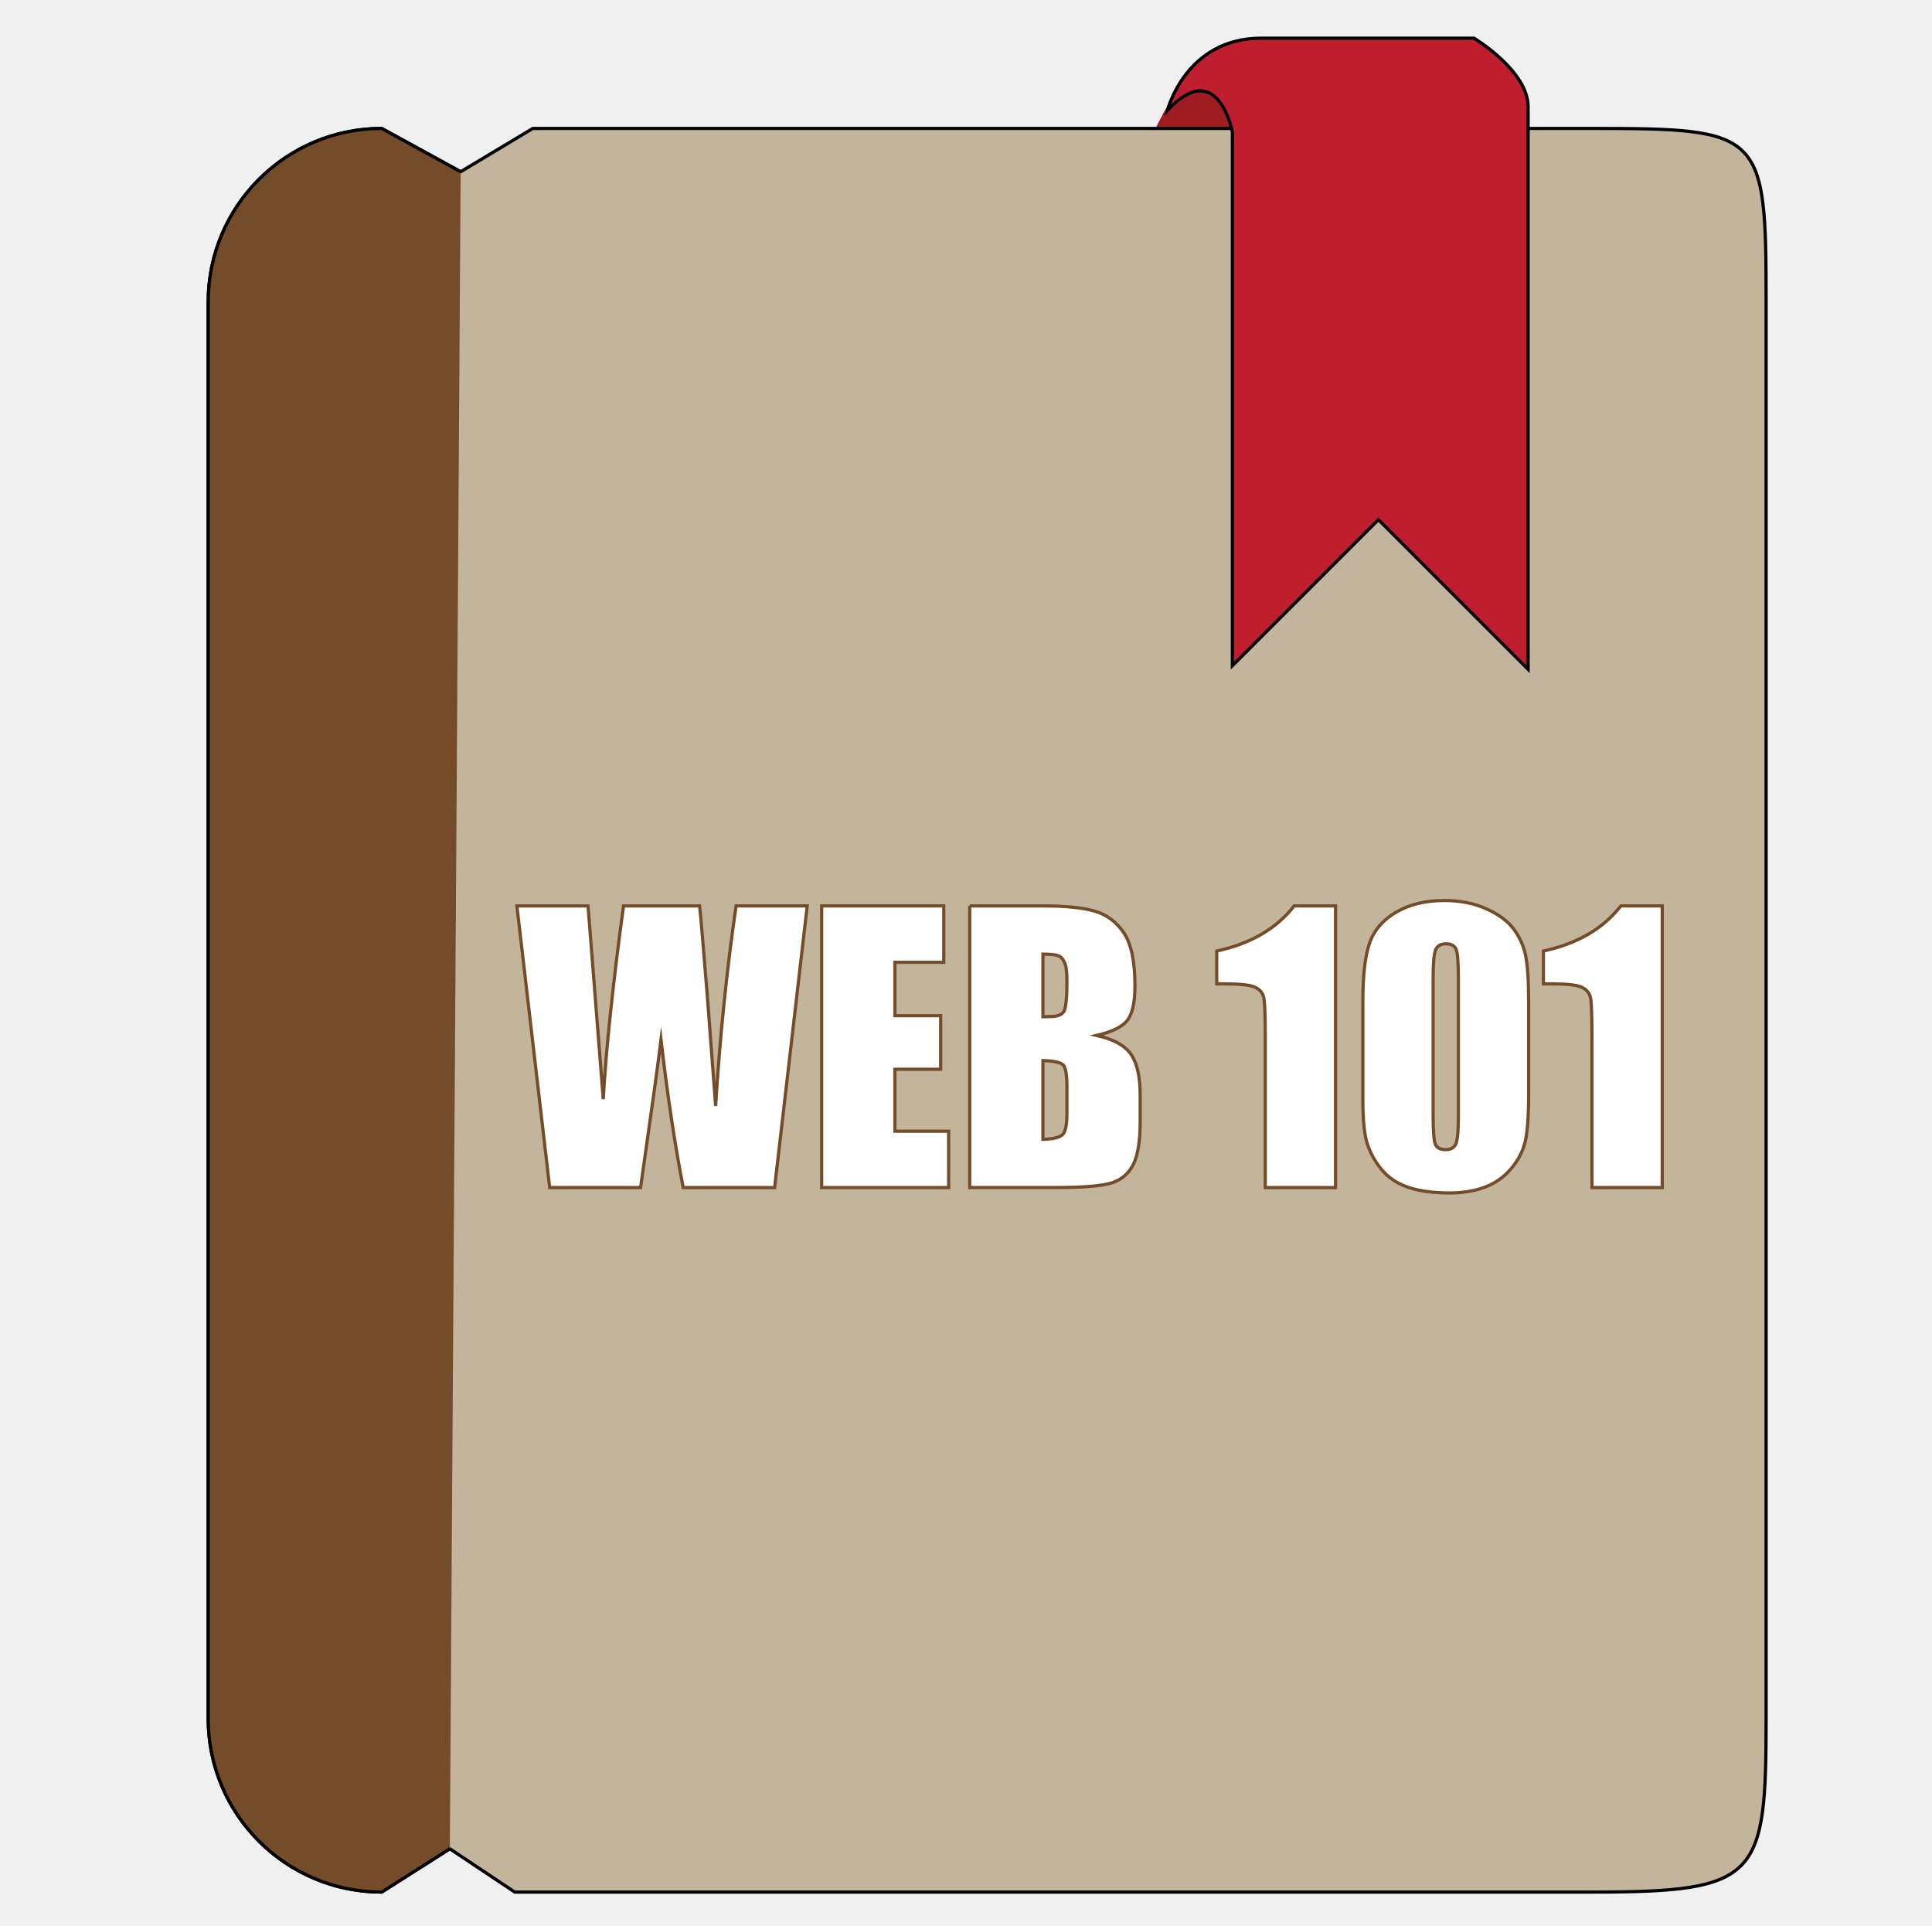
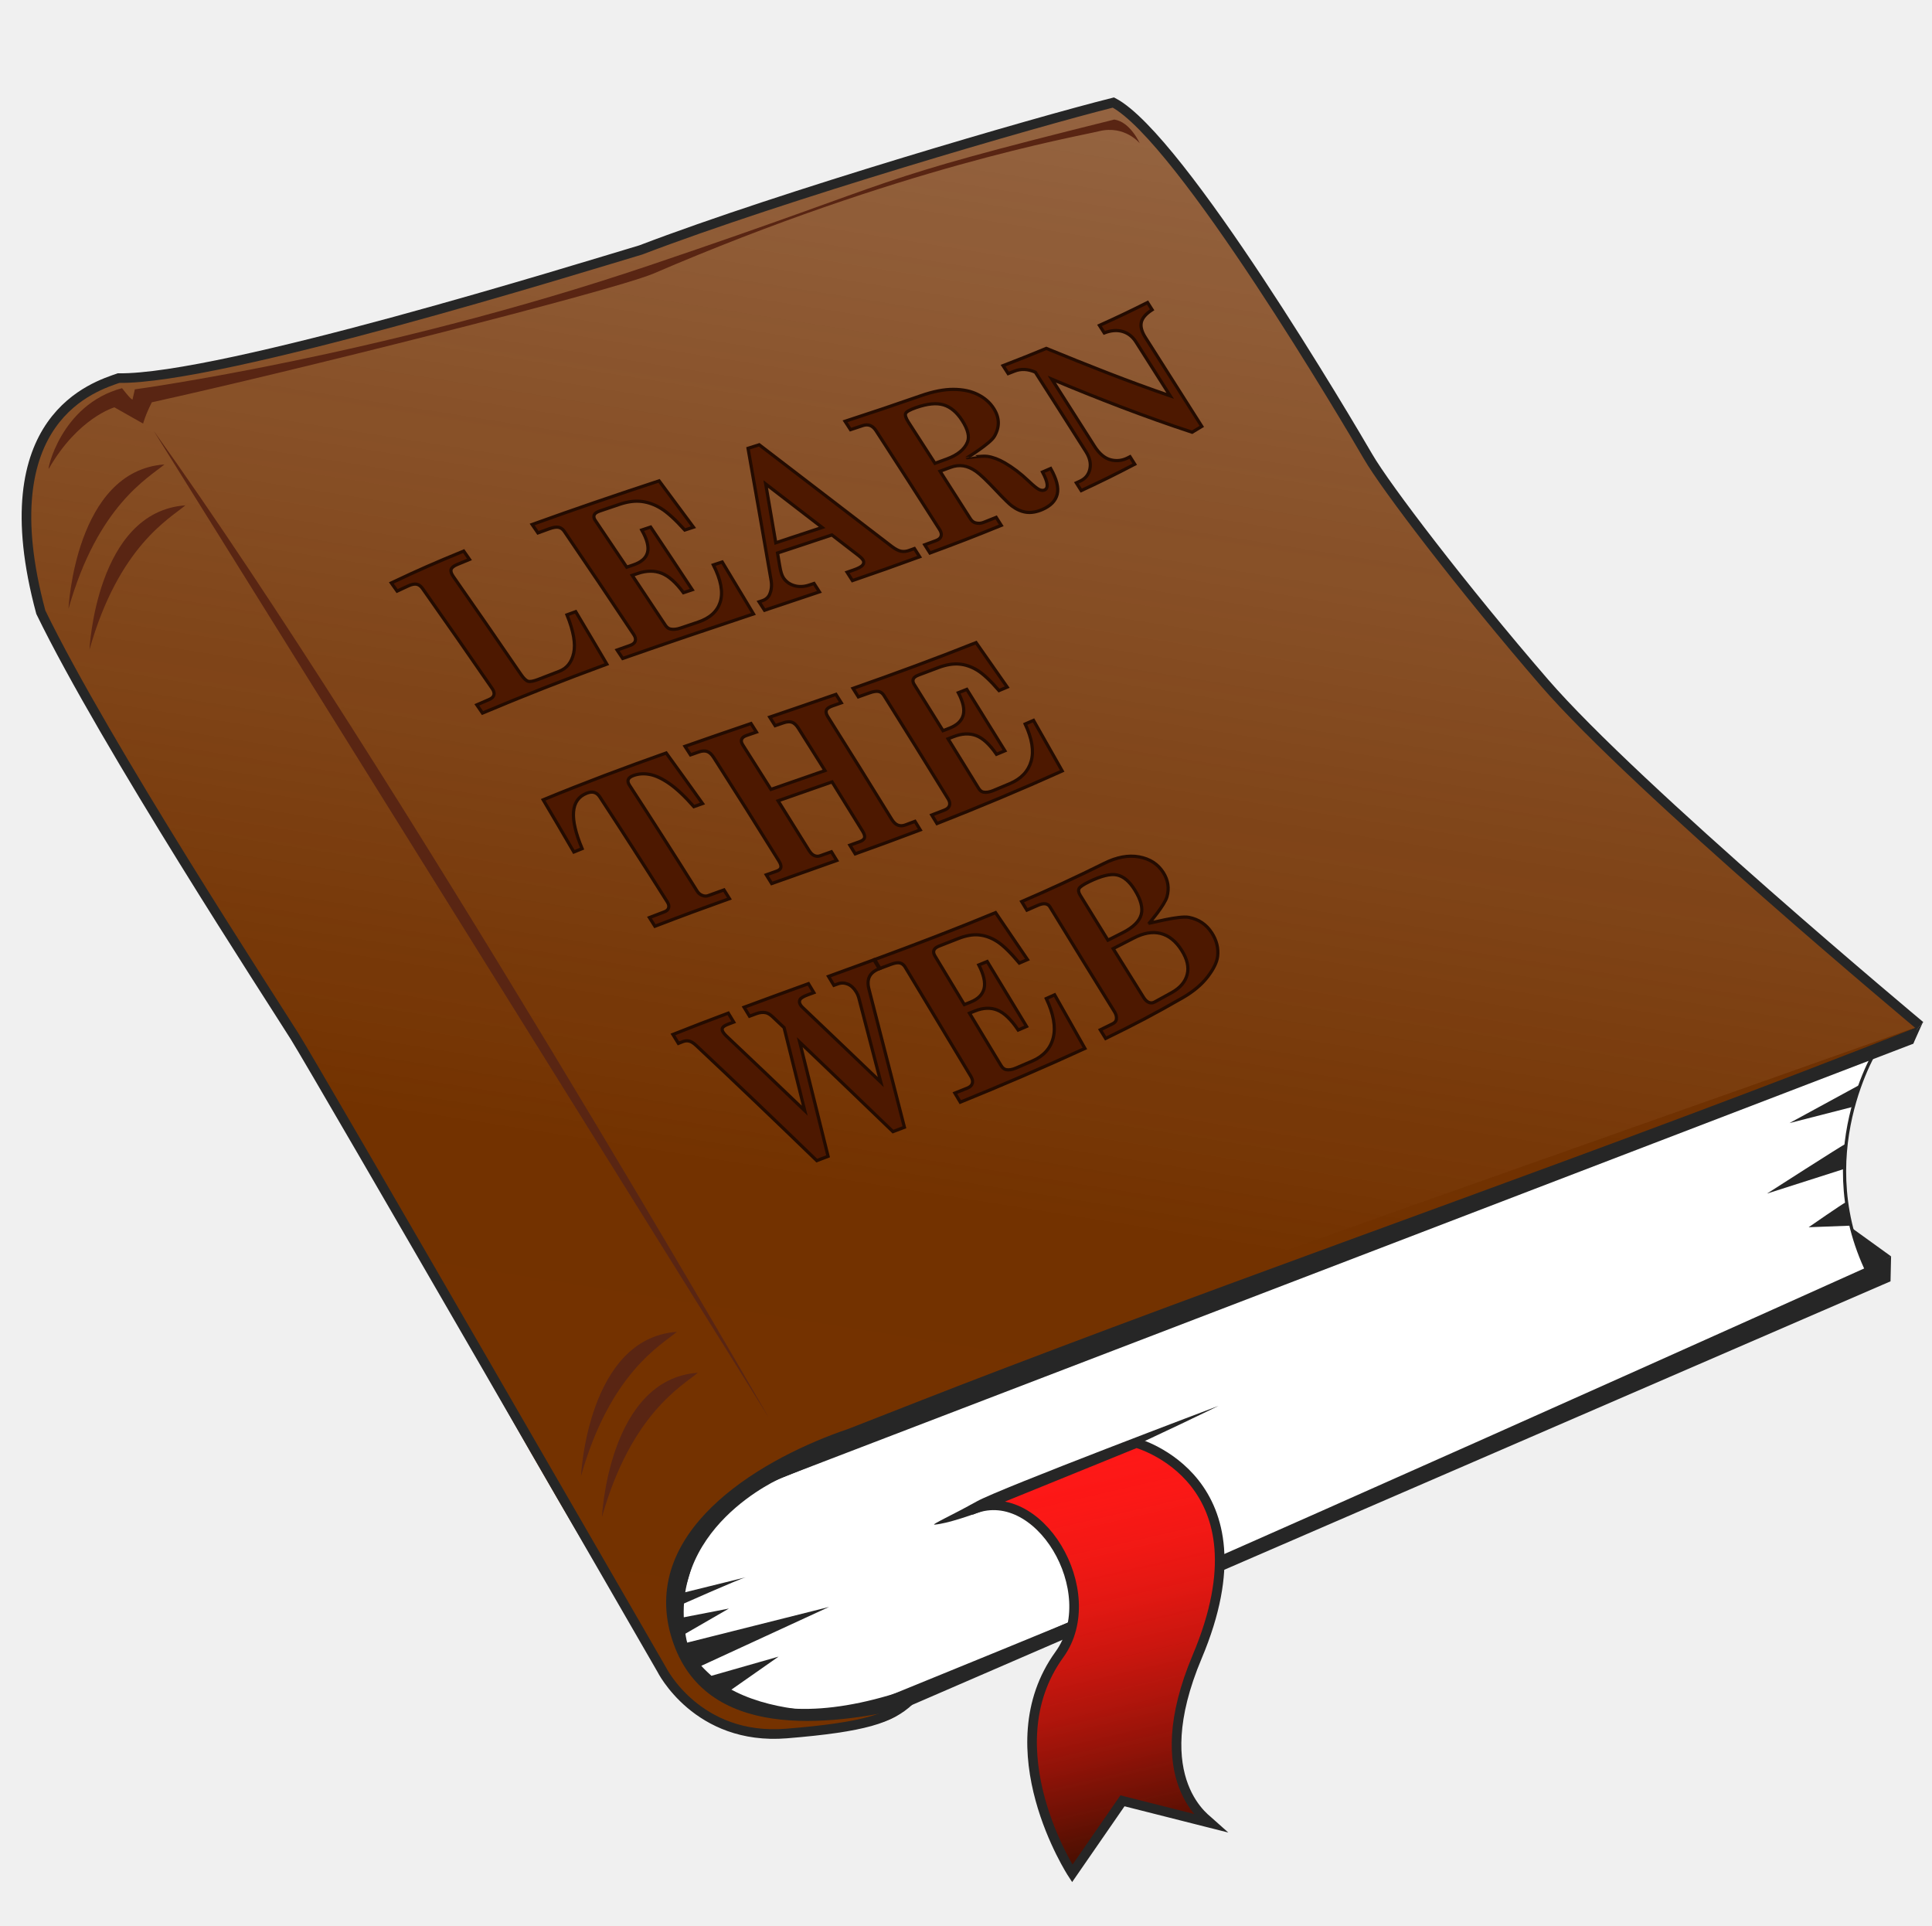
- <svg xmlns="http://www.w3.org/2000/svg" version="1.1" x="0px" y="0px" width="603px" height="601px" viewBox="0 0 603 601" enable-background="new 0 0 603 601" xml:space="preserve">
-   <g id="Layer_1" display="none">
-     <path display="inline" fill="#E1F3F8" d="M495.154,64.301l92.81,479.313c0,26.028-21.103,47.135-47.131,47.135H61.519   c-26.028,0-47.131-21.106-47.131-47.135L94.547,64.301L83.418,64.39c-14.1,0-25.531-11.428-25.531-25.528l0,0   c0-14.098,11.431-25.529,25.531-25.529h422.863c14.103,0,25.526,11.431,25.526,25.529l0,0c0,14.1-11.424,25.528-25.526,25.528   l-8.591,0.022L495.154,64.301z" />
-     <path display="inline" fill="#8DC63F" d="M526.509,233.992c-19.641-0.047-29.395-11.904-39.326-21.782   c-9.555,9.503-19.011,20.885-37.19,21.782c-19.646-0.047-29.399-11.904-39.327-21.782c-9.554,9.501-18.935,20.83-37.11,21.729   l-0.666,0.053c-19.646-0.047-29.399-11.904-39.327-21.782c-9.559,9.503-19.015,20.885-37.194,21.782   c-19.642-0.047-29.396-11.904-39.327-21.782c-9.554,9.501-18.931,20.83-37.105,21.729l-0.413,0.053   c-19.646-0.047-29.396-11.904-39.327-21.782c-9.556,9.503-19.015,20.885-37.19,21.782c-19.643-0.047-29.399-11.904-39.327-21.782   c-9.554,9.501-18.935,20.83-37.108,21.729l-1.291-0.398L13.424,543.614c0,26.028,21.1,47.135,47.131,47.135H539.87   c26.028,0,47.131-21.106,47.131-47.135l-59.977-309.731L526.509,233.992z" />
-     <path display="inline" fill="none" stroke="#000000" stroke-miterlimit="10" d="M495.154,64.301l92.81,479.313   c0,26.028-21.103,47.135-47.131,47.135H61.519c-26.028,0-47.131-21.106-47.131-47.135L94.547,64.301L83.418,64.39   c-14.1,0-25.531-11.428-25.531-25.528l0,0c0-14.098,11.431-25.529,25.531-25.529h422.863c14.103,0,25.526,11.431,25.526,25.529l0,0   c0,14.1-11.424,25.528-25.526,25.528l-8.591,0.022L495.154,64.301z" />
-     <path display="inline" fill="none" stroke="#000000" stroke-miterlimit="10" d="M527.295,233.992   c-19.646-0.047-29.399-11.904-39.327-21.782c-9.559,9.503-19.015,20.885-37.194,21.782c-19.642-0.047-29.396-11.904-39.327-21.782   c-9.554,9.501-18.935,20.83-37.105,21.729l-0.671,0.053c-19.646-0.047-29.399-11.904-39.331-21.782   c-9.555,9.503-19.011,20.885-37.187,21.782c-19.646-0.047-29.399-11.904-39.331-21.782c-9.554,9.501-18.935,20.83-37.11,21.729   l-0.408,0.053c-19.642-0.047-29.396-11.904-39.327-21.782c-9.554,9.503-19.013,20.885-37.19,21.782   c-19.643-0.047-29.397-11.904-39.327-21.782c-9.554,9.501-18.935,20.83-37.108,21.729" />
-     <path display="inline" opacity="0.54" fill="#FFFFFF" d="M107.417,71.428L30.069,543.881c0,0-14.729,47.126,79.533,34.36   c-19.528-6.866-71.678-4.903-60.534-61.277c9.516-48.14,75.362-445.258,75.362-445.258s2.208-35.307-37.413-18.768   C100.918,54.019,108.918,59.667,107.417,71.428z" />
-     <circle display="inline" fill="#FFFFFF" stroke="#E0E31C" stroke-miterlimit="10" cx="185.207" cy="339.646" r="38.293" />
-     <path display="inline" fill="#FFFFFF" stroke="#E0E31C" stroke-miterlimit="10" d="M431.66,306.263   c0,15.187-12.308,27.49-27.494,27.49c-15.186,0-27.489-12.304-27.489-27.49c0-15.186,12.304-27.494,27.489-27.494   C419.353,278.769,431.66,291.077,431.66,306.263z" />
-     <path display="inline" fill="#FFFFFF" stroke="#E0E31C" stroke-miterlimit="10" d="M373.728,348.975   c0,11.117-9.008,20.13-20.13,20.13c-11.113,0-20.125-9.013-20.125-20.13c0-11.118,9.012-20.126,20.125-20.126   C364.72,328.849,373.728,337.856,373.728,348.975z" />
-     <circle display="inline" fill="#FFFFFF" stroke="#E0E31C" stroke-miterlimit="10" cx="261.304" cy="398.068" r="26.02" />
-     <path display="inline" fill="#FFFFFF" stroke="#E0E31C" stroke-miterlimit="10" d="M302.052,308.719   c0,7.862-6.374,14.236-14.235,14.236c-7.862,0-14.24-6.374-14.24-14.236c0-7.861,6.378-14.24,14.24-14.24   C295.678,294.479,302.052,300.857,302.052,308.719z" />
-     <path display="inline" fill="#FFFFFF" stroke="#E0E31C" stroke-miterlimit="10" d="M305.979,440.779   c0,7.054-5.717,12.766-12.761,12.766c-7.054,0-12.766-5.712-12.766-12.766c0-7.049,5.712-12.765,12.766-12.765   C300.262,428.015,305.979,433.73,305.979,440.779z" />
-     <path display="inline" fill="#FFFFFF" stroke="#E0E31C" stroke-miterlimit="10" d="M336.417,463.361   c0,5.97-4.837,10.802-10.802,10.802c-5.961,0-10.803-4.832-10.803-10.802c0-5.961,4.842-10.798,10.803-10.798   C331.58,452.563,336.417,457.4,336.417,463.361z" />
-     <path display="inline" fill="#FFFFFF" stroke="#E0E31C" stroke-miterlimit="10" d="M346.233,417.217   c0,8.675-7.031,15.71-15.706,15.71c-8.679,0-15.715-7.035-15.715-15.71s7.036-15.711,15.715-15.711   C339.202,401.506,346.233,408.542,346.233,417.217z" />
-     <path display="inline" fill="#FFFFFF" stroke="#E0E31C" stroke-miterlimit="10" d="M415.95,467.292   c0,16.271-13.191,29.453-29.457,29.453s-29.458-13.183-29.458-29.453c0-16.27,13.192-29.457,29.458-29.457   S415.95,451.022,415.95,467.292z" />
-     <circle display="inline" fill="#FFFFFF" stroke="#E0E31C" stroke-miterlimit="10" cx="261.304" cy="98.749" r="26.02" />
-     <path display="inline" fill="#FFFFFF" stroke="#E0E31C" stroke-miterlimit="10" d="M305.979,141.46   c0,7.051-5.717,12.766-12.761,12.766c-7.054,0-12.766-5.714-12.766-12.766c0-7.049,5.712-12.763,12.766-12.763   C300.262,128.697,305.979,134.412,305.979,141.46z" />
-     <path display="inline" fill="#FFFFFF" stroke="#E0E31C" stroke-miterlimit="10" d="M336.417,164.044   c0,5.965-4.837,10.802-10.802,10.802c-5.961,0-10.803-4.837-10.803-10.802c0-5.963,4.842-10.8,10.803-10.8   C331.58,153.244,336.417,158.081,336.417,164.044z" />
-     <path display="inline" fill="#FFFFFF" stroke="#E0E31C" stroke-miterlimit="10" d="M346.233,117.897   c0,8.674-7.031,15.708-15.706,15.708c-8.679,0-15.715-7.034-15.715-15.708c0-8.677,7.036-15.71,15.715-15.71   C339.202,102.187,346.233,109.22,346.233,117.897z" />
-     <path display="inline" fill="#FFFFFF" stroke="#E0E31C" stroke-miterlimit="10" d="M415.95,167.973   c0,16.268-13.191,29.455-29.457,29.455s-29.458-13.188-29.458-29.455c0-16.27,13.192-29.458,29.458-29.458   S415.95,151.703,415.95,167.973z" />
-     <path display="inline" opacity="0.66" fill="#FFFFFF" d="M70.046,31.171c0,0,6.874-9.45,12.766-10.8   c5.89-1.351,424.175,0,424.175,0s16.395,0.704,15.706,16.201c-7.746-8.248-3.927-14.851-437.918-10.8   C79.072,24.941,70.046,31.171,70.046,31.171z" />
-   </g>
-   <g id="Layer_2" display="none">
-     <g display="inline">
+ <svg xmlns="http://www.w3.org/2000/svg" version="1.1" id="Layer_1" x="0px" y="0px" width="603px" height="601px" viewBox="0 0 603 601" enable-background="new 0 0 603 601" xml:space="preserve">
+   <g>
+     <polygon fill="#262626" points="590.23,392.087 536.738,353.496 542.021,418.052  " />
+     <path fill="#FFFFFF" stroke="#262626" stroke-miterlimit="10" d="M586.199,326.562c0,0-22.088,34.312-2.178,72.7   c-26.065,16.659-317.896,135.122-317.896,135.122s-59.003,5.489-54.295-39.612c1.018-9.745,9.333-24.6,22.237-29.983   c77.179-32.205,339.478-133.147,339.478-133.147L586.199,326.562z" />
+     <path fill="#262626" d="M598.56,320.37l-1.411,5.36L244.137,461.104c0,0-37.256,15.781-29.75,51.287   c1.922,8.2,19.981,35.271,78.731,11.148c58.75-24.122,297.112-131.452,297.112-131.452l-0.177,7.791L279.886,534.15   c0,0-65.524,25.009-75.236-27.697c-9.711-52.705,20.908-50.969,45.047-61.33C273.837,434.761,600.337,319.91,598.56,320.37z" />
+     <g>
+       <linearGradient id="SVGID_1_" gradientUnits="userSpaceOnUse" x1="254.795" y1="58.821" x2="335.971" y2="571.343" gradientTransform="matrix(1 0 0 -1 0 602)">
+         <stop offset="0" style="stop-color:#753200" />
+         <stop offset="0.331" style="stop-color:#733200" />
+         <stop offset="1" style="stop-color:#733000;stop-opacity:0.73" />
+       </linearGradient>
+       <path fill="url(#SVGID_1_)" d="M281.895,533.308c-26.725,5.928-64.662,9.188-72.974-24.71    c-7.689-32.662,30.182-53.997,55.9-62.685c15.481-6.049,30.938-12.163,46.47-18.082c95.562-36.541,192.376-69.85,287.523-107.463    C542,272.452,484.025,224.512,440.735,163.406c-31.349-44.25-50.689-94.506-92.384-130.788    C243.02,57.543,145.032,104.927,36.725,118.469c-35.967,12.599-33.478,50.396-21.44,80.11    c15.896,28.391,32.972,56.019,50.653,83.327c51.56,79.63,95.344,170.353,144.33,244.814c9.311,14.153,31.139,15.006,46.885,13.763    C281.131,538.589,281.895,533.308,281.895,533.308z" />
+     </g>
+     <path fill="#592513" d="M21.379,189.997c0,0,2.033-43.06,29.94-45.053C46.494,149.041,30.528,157.613,21.379,189.997z" />
+     <path fill="#592513" d="M27.922,202.763c0,0,2.033-43.06,29.94-45.053C53.037,161.806,37.071,170.379,27.922,202.763z" />
+     <path fill="#592513" d="M181.328,460.695c0,0,2.033-43.062,29.94-45.053C206.443,419.738,190.477,428.312,181.328,460.695z" />
+     <path fill="#592513" d="M187.871,473.461c0,0,2.033-43.06,29.94-45.053C212.986,432.504,197.02,441.077,187.871,473.461z" />
+     <g>
      <g>
-         <path fill="#D1D3D4" stroke="#808285" stroke-miterlimit="10" d="M438.515,200.265l93.531,73.69     c0,0,91.502-128.504,37.971-258.32l0,0c-139.061-25.566-241.058,98.322-241.058,98.322l87.72,69.108" />
-         <line fill="#939598" stroke="#808285" stroke-miterlimit="10" x1="570.017" y1="15.635" x2="451.029" y2="167.242" />
-         <polygon fill="#8B5E3C" points="150.676,576.076 122.762,554.084 415.662,182.308 454.961,161.863 443.58,204.295    " />
-         <path fill="#8B5E3C" d="M165.127,579.607c-10.624,13.489-30.164,15.806-43.642,5.183c-13.484-10.625-15.801-30.159-5.182-43.644     c10.624-13.483,30.163-15.801,43.643-5.182C173.43,546.589,175.747,566.128,165.127,579.607z" />
-       </g>
-       <g>
-         <polygon fill="#8B5E3C" points="511.895,553.959 474.918,583.437 86.628,96.244 123.61,66.773    " />
-         <g>
-           <polyline fill="#6D6E71" points="13.543,172.128 9.132,186.786 75.959,270.63 92.321,270.584     " />
-           <polyline fill="#6D6E71" points="211.658,14.41 226.925,13.38 293.752,97.226 290.059,113.163     " />
-           <polygon fill="#BCBEC0" points="290.21,113.065 92.133,270.929 13.507,172.204 211.585,14.335     " />
-           <polygon fill="#D1D3D4" points="290.059,113.163 92.16,270.89 78.048,253.183 275.947,95.462     " />
-           <rect x="-7.107" y="90.764" transform="matrix(0.782 -0.6233 0.6233 0.782 -37.5919 96.6853)" fill="#D1D3D4" width="253.063" height="22.639" />
-         </g>
-         <path fill="#8B5E3C" d="M131.902,63.873c2.43,3.046,1.927,7.481-1.12,9.909L90.564,105.84c-3.048,2.424-7.486,1.925-9.912-1.119     l0,0c-2.425-3.049-1.923-7.484,1.125-9.912l40.219-32.058C125.039,60.325,129.473,60.827,131.902,63.873L131.902,63.873z" />
-         <path fill="#8B5E3C" d="M518.126,548.467c2.429,3.044,1.927,7.481-1.121,9.91l-40.218,32.056     c-3.048,2.426-7.486,1.924-9.911-1.124l0,0c-2.431-3.04-1.928-7.478,1.116-9.907l40.222-32.055     C511.258,544.921,515.696,545.419,518.126,548.467L518.126,548.467z" />
+         <path fill="#4D1800" stroke="#230B01" stroke-miterlimit="10" d="M123.941,184.469c-0.723-1.019-1.084-1.53-1.808-2.549     c8.95-4.228,13.472-6.193,22.591-9.939c0.725,1.04,1.086,1.561,1.81,2.6c-1.538,0.629-2.306,0.947-3.839,1.588     c-1.098,0.458-1.73,0.977-1.896,1.551c-0.167,0.576,0.055,1.299,0.662,2.17c7.104,10.159,14.158,20.354,21.144,30.595     c0.85,1.247,1.6,1.958,2.251,2.135c0.651,0.177,1.753-0.043,3.307-0.653c2.544-1,3.817-1.49,6.371-2.464     c2.377-0.906,3.887-2.799,4.526-5.689c0.638-2.889-0.054-6.863-2.099-11.93c1.088-0.401,1.633-0.601,2.723-0.998     c3.911,6.547,5.854,9.82,9.719,16.381c-13.069,4.811-25.986,9.858-38.818,15.27c-0.708-1.028-1.061-1.541-1.77-2.567     c1.533-0.669,2.3-1,3.837-1.656c0.847-0.362,1.35-0.837,1.505-1.427c0.156-0.59-0.021-1.255-0.53-1.994     c-7.19-10.451-14.449-20.854-21.753-31.226c-0.53-0.753-1.139-1.199-1.823-1.338c-0.684-0.139-1.568,0.038-2.652,0.536     C126.012,183.5,125.321,183.821,123.941,184.469z" />
+         <path fill="#4D1800" stroke="#230B01" stroke-miterlimit="10" d="M166.088,163.682c13.146-4.742,26.351-9.248,39.625-13.616     c4.321,5.801,6.468,8.69,10.729,14.461c-1.085,0.354-1.627,0.533-2.712,0.889c-2.944-3.265-5.415-5.509-7.396-6.727     c-1.979-1.216-4.004-1.949-6.07-2.197c-2.066-0.247-4.355,0.047-6.862,0.89c-2.492,0.836-3.736,1.257-6.222,2.106     c-0.964,0.33-1.542,0.746-1.734,1.245c-0.192,0.5-0.077,1.062,0.347,1.688c3.952,5.842,5.916,8.755,9.819,14.581     c0.845-0.289,1.267-0.433,2.112-0.721c2.429-0.828,3.886-2.105,4.365-3.845c0.479-1.739-0.112-4.079-1.786-7.028     c1.108-0.37,1.662-0.557,2.771-0.925c5.242,7.84,7.84,11.749,12.993,19.568c-1.101,0.367-1.652,0.55-2.753,0.918     c-2.321-3.177-4.604-5.204-6.832-6.078c-2.229-0.873-4.703-0.852-7.416,0.071c-0.697,0.237-1.046,0.357-1.743,0.595     c4.153,6.21,6.216,9.312,10.318,15.525c0.451,0.682,0.985,1.097,1.595,1.231c0.917,0.201,1.995,0.087,3.213-0.325     c2.167-0.734,3.25-1.099,5.42-1.829c3.718-1.249,6.035-3.372,6.949-6.374c0.913-3.001,0.198-6.827-2.171-11.487     c1.105-0.364,1.659-0.546,2.764-0.91c3.934,6.486,5.885,9.726,9.766,16.209c-13.639,4.549-27.254,9.15-40.826,13.897     c-0.7-1.054-1.049-1.583-1.75-2.636c1.609-0.572,2.414-0.854,4.025-1.421c0.909-0.319,1.457-0.778,1.643-1.379     c0.187-0.601,0.034-1.27-0.456-2.007c-7.166-10.792-14.409-21.532-21.701-32.239c-0.463-0.681-1.044-1.097-1.743-1.247     c-0.698-0.15-1.667-0.001-2.909,0.448c-1.428,0.517-2.142,0.776-3.567,1.3C167.173,165.262,166.811,164.736,166.088,163.682z" />
+         <path fill="#4D1800" stroke="#230B01" stroke-miterlimit="10" d="M236.961,138.806c13.767,10.554,27.53,21.113,41.295,31.669     c1.148,0.867,2.123,1.383,2.923,1.551c0.801,0.169,1.664,0.086,2.588-0.247c0.651-0.235,0.978-0.354,1.629-0.59     c0.656,1.03,0.983,1.544,1.638,2.573c-8.343,3.051-12.547,4.526-20.975,7.43c-0.669-1.044-1.004-1.566-1.674-2.61     c0.791-0.271,1.186-0.407,1.976-0.679c1.561-0.537,2.531-1.066,2.915-1.587c0.384-0.52,0.409-1.041,0.073-1.563     c-0.263-0.41-0.69-0.844-1.281-1.303c-3.357-2.591-5.042-3.892-8.429-6.503c-6.773,2.276-10.17,3.397-16.964,5.635     c0.276,1.627,0.413,2.441,0.688,4.069c0.28,1.695,0.655,2.901,1.12,3.618c0.795,1.226,1.928,2.06,3.4,2.497     c1.472,0.437,3.054,0.372,4.744-0.197c0.575-0.193,0.862-0.289,1.436-0.482c0.676,1.05,1.015,1.574,1.69,2.624     c-6.844,2.314-10.274,3.456-17.131,5.74c-0.684-1.055-1.026-1.583-1.711-2.639c0.392-0.13,0.588-0.196,0.98-0.326     c1.103-0.366,1.865-1.011,2.286-1.931c0.595-1.3,0.764-2.769,0.499-4.401c-2.371-13.753-4.771-27.5-7.205-41.242     C234.868,139.468,235.565,139.248,236.961,138.806z M238.986,151.044c1.271,7.343,1.898,11.01,3.146,18.348     c5.794-1.902,8.69-2.856,14.471-4.783C249.617,159.223,246.094,156.509,238.986,151.044z" />
+         <path fill="#4D1800" stroke="#230B01" stroke-miterlimit="10" d="M263.753,131.474c9.538-3.122,14.289-4.706,23.696-7.984     c3.818-1.331,7.201-1.991,10.153-1.975c2.953,0.017,5.485,0.551,7.607,1.618c2.121,1.065,3.761,2.503,4.93,4.324     c1.865,2.911,1.922,5.828,0.193,8.762c-1.314,2.232-8.458,6.618-8.458,6.618c0.007,0.02,4.649-0.669,6.36-0.405     c1.711,0.265,3.508,0.942,5.383,2.027c2.466,1.427,4.955,3.309,7.414,5.651c1.574,1.5,2.682,2.401,3.328,2.683     s1.199,0.322,1.662,0.121c1.273-0.554,1.063-2.421-0.635-5.601c1.021-0.44,1.529-0.662,2.547-1.106     c1.87,3.336,2.545,6.016,2.035,8.045c-0.509,2.032-2.037,3.622-4.605,4.74c-1.832,0.798-3.528,1.084-5.084,0.865     c-1.555-0.22-3.053-0.899-4.484-1.976c-0.827-0.623-2.477-2.222-4.912-4.819c-2.848-3.036-4.941-5.036-6.266-5.964     c-1.322-0.928-2.633-1.498-3.928-1.705s-2.635-0.054-4.016,0.459c-1.31,0.486-1.965,0.727-3.278,1.208     c3.826,5.966,5.721,8.938,9.488,14.863c0.415,0.653,0.948,1.083,1.574,1.25c0.861,0.231,1.718,0.175,2.507-0.137     c1.586-0.627,2.376-0.943,3.956-1.579c0.636,1.002,0.954,1.502,1.589,2.503c-8.812,3.586-13.276,5.298-22.262,8.623     c-0.653-1.026-0.979-1.54-1.634-2.566c1.395-0.512,2.091-0.769,3.482-1.286c0.899-0.334,1.441-0.802,1.627-1.405     c0.185-0.602,0.031-1.286-0.459-2.055c-6.562-10.302-13.171-20.573-19.82-30.818c-0.555-0.854-1.178-1.409-1.869-1.665     c-0.69-0.256-1.436-0.254-2.236,0.012c-1.551,0.516-2.329,0.774-3.882,1.287C264.776,133.042,264.435,132.519,263.753,131.474z      M291.813,144.595c1.509-0.548,2.263-0.825,3.767-1.38c3.327-1.226,5.464-2.991,6.376-5.24c0.688-1.702,0.138-3.959-1.652-6.746     c-1.651-2.569-3.578-4.19-5.779-4.868c-2.202-0.678-5.074-0.393-8.627,0.844c-1.909,0.665-2.99,1.268-3.233,1.814     s0.058,1.475,0.903,2.782C286.892,136.94,288.54,139.497,291.813,144.595z" />
+         <path fill="#4D1800" stroke="#230B01" stroke-miterlimit="10" d="M313.066,114.114c5.451-2.104,8.152-3.178,13.5-5.385     c12.785,5.239,25.599,10.338,38.673,14.821c-4.229-6.671-6.363-10.033-10.689-16.833c-1.067-1.677-2.461-2.763-4.186-3.268     c-1.726-0.505-3.625-0.354-5.708,0.453c-0.6-0.938-0.897-1.407-1.498-2.348c6.104-2.77,9.111-4.196,15.003-7.146     c0.577,0.907,0.866,1.361,1.44,2.265c-1.922,1.235-3.057,2.523-3.373,3.876c-0.317,1.354,0.094,2.928,1.225,4.708     c5.889,9.266,11.77,18.538,17.646,27.811c-1.205,0.736-1.811,1.101-3.024,1.826c-14.826-4.881-29.397-10.521-43.786-16.563     c5.38,8.422,8.027,12.586,13.27,20.859c1.5,2.369,3.187,3.805,5.049,4.295c1.863,0.491,3.66,0.29,5.395-0.596     c0.275-0.142,0.413-0.211,0.688-0.353c0.592,0.934,0.888,1.4,1.477,2.332c-6.57,3.424-9.92,5.066-16.707,8.235     c-0.609-0.964-0.913-1.447-1.523-2.413c0.469-0.215,0.703-0.322,1.17-0.539c1.666-0.775,2.682-2.038,3.056-3.771     c0.373-1.733-0.033-3.539-1.228-5.424c-5.25-8.279-10.509-16.553-15.799-24.807c-2.3-1.018-4.478-1.128-6.521-0.321     c-0.78,0.308-1.17,0.46-1.952,0.766C314.023,115.603,313.705,115.107,313.066,114.114z" />
+         <path fill="#4D1800" stroke="#230B01" stroke-miterlimit="10" d="M169.539,249.607c12.654-5.233,25.478-10.044,38.384-14.618     c4.56,6.287,6.828,9.443,11.351,15.789c-1.085,0.384-1.626,0.577-2.711,0.963c-2.843-3.235-5.395-5.631-7.654-7.2     c-2.258-1.567-4.304-2.521-6.132-2.859c-1.828-0.338-3.517-0.222-5.065,0.348c-0.894,0.328-1.434,0.749-1.621,1.254     c-0.188,0.507-0.064,1.092,0.369,1.759c7.13,10.95,14.162,21.965,21.108,33.032c0.403,0.644,0.934,1.098,1.594,1.36     c0.66,0.263,1.275,0.291,1.846,0.083c1.983-0.721,2.974-1.08,4.96-1.795c0.68,1.089,1.021,1.635,1.7,2.727     c-9.343,3.364-14.002,5.062-23.261,8.617c-0.685-1.087-1.027-1.63-1.713-2.715c1.874-0.721,2.812-1.079,4.689-1.789     c0.704-0.267,1.137-0.675,1.296-1.229c0.16-0.554,0.033-1.163-0.385-1.824c-6.929-10.983-13.95-21.908-21.067-32.77     c-0.497-0.759-1.078-1.237-1.737-1.433c-0.66-0.196-1.444-0.117-2.351,0.236c-5.027,1.958-5.49,7.72-1.453,17.303     c-1.032,0.416-1.549,0.627-2.58,1.048C175.291,259.342,173.38,256.085,169.539,249.607z" />
+         <path fill="#4D1800" stroke="#230B01" stroke-miterlimit="10" d="M213.798,232.917c8.22-2.883,12.346-4.292,20.601-7.114     c0.68,1.064,1.018,1.599,1.697,2.664c-1.216,0.417-1.822,0.624-3.038,1.041c-0.863,0.296-1.39,0.699-1.579,1.206     c-0.188,0.506-0.088,1.068,0.302,1.681c3.548,5.567,5.315,8.357,8.84,13.959c6.747-2.341,10.125-3.508,16.873-5.872     c-3.309-5.292-4.967-7.93-8.298-13.197c-0.639-1.01-1.312-1.639-2.017-1.885c-0.705-0.246-1.59-0.186-2.654,0.179     c-1.036,0.355-1.555,0.533-2.591,0.888c-0.677-1.065-1.015-1.597-1.692-2.662c8.27-2.825,12.411-4.233,20.669-7.107     c0.668,1.058,1.003,1.587,1.67,2.645c-1.106,0.387-1.66,0.579-2.767,0.964c-1.062,0.37-1.694,0.82-1.895,1.353     c-0.201,0.534-0.051,1.201,0.453,1.999c6.71,10.642,13.356,21.325,19.95,32.04c0.58,0.942,1.224,1.548,1.934,1.816     c0.71,0.269,1.471,0.252,2.28-0.048c1.219-0.454,1.827-0.682,3.044-1.14c0.658,1.071,0.987,1.606,1.645,2.678     c-8.1,3.063-12.167,4.543-20.303,7.471c-0.666-1.084-1-1.624-1.667-2.706c1.235-0.442,1.853-0.666,3.087-1.11     c0.851-0.307,1.346-0.71,1.485-1.21c0.14-0.499-0.059-1.184-0.596-2.054c-3.803-6.17-5.707-9.245-9.528-15.374     c-6.738,2.372-10.113,3.542-16.852,5.887c3.86,6.156,5.784,9.246,9.624,15.453c0.518,0.836,1.075,1.386,1.671,1.649     c0.597,0.263,1.202,0.286,1.815,0.069c1.413-0.501,2.12-0.753,3.533-1.256c0.669,1.084,1.004,1.629,1.673,2.715     c-8.127,2.901-12.195,4.325-20.311,7.203c-0.676-1.091-1.015-1.636-1.69-2.726c1.304-0.462,1.958-0.693,3.263-1.154     c0.751-0.266,1.182-0.65,1.292-1.151c0.11-0.502-0.1-1.183-0.632-2.04c-6.705-10.808-13.483-21.569-20.339-32.282     c-0.637-0.994-1.318-1.616-2.042-1.868c-0.724-0.251-1.597-0.199-2.617,0.158c-1.032,0.36-1.547,0.54-2.578,0.902     C214.829,234.514,214.485,233.981,213.798,232.917z" />
+         <path fill="#4D1800" stroke="#230B01" stroke-miterlimit="10" d="M266.235,214.836c12.89-4.521,25.714-9.233,38.406-14.287     c3.907,5.561,5.85,8.336,9.727,13.887c-1.025,0.432-1.539,0.647-2.567,1.074c-2.698-3.117-4.967-5.236-6.806-6.355     c-1.838-1.118-3.734-1.755-5.685-1.914c-1.951-0.158-4.133,0.225-6.549,1.145c-2.4,0.914-3.603,1.365-6.011,2.263     c-0.934,0.348-1.501,0.771-1.701,1.271c-0.201,0.501-0.107,1.062,0.28,1.679c3.611,5.767,5.409,8.653,8.996,14.434     c0.816-0.314,1.223-0.473,2.038-0.789c2.343-0.91,3.759-2.263,4.258-4.041c0.499-1.776-0.004-4.116-1.517-7.017     c1.063-0.417,1.592-0.625,2.653-1.045c4.77,7.658,7.143,11.489,11.883,19.166c-1.048,0.441-1.57,0.661-2.621,1.098     c-2.146-3.116-4.27-5.062-6.367-5.849c-2.102-0.787-4.458-0.663-7.072,0.358c-0.672,0.263-1.007,0.393-1.68,0.655     c3.821,6.167,5.725,9.255,9.532,15.444c0.418,0.679,0.922,1.081,1.502,1.191c0.873,0.166,1.902,0.001,3.069-0.481     c2.077-0.859,3.115-1.292,5.185-2.17c3.545-1.505,5.754-3.861,6.653-7.007c0.899-3.147,0.276-7.012-1.868-11.59     c1.043-0.453,1.562-0.683,2.603-1.141c3.582,6.306,5.37,9.465,8.952,15.79c-12.906,5.81-25.906,11.238-39.08,16.411     c-0.655-1.068-0.981-1.602-1.637-2.669c1.569-0.6,2.351-0.901,3.917-1.509c0.884-0.342,1.422-0.823,1.614-1.441     c0.192-0.617,0.059-1.299-0.397-2.041c-6.64-10.796-13.319-21.568-20.054-32.304c-0.425-0.678-0.975-1.094-1.646-1.246     c-0.671-0.151-1.614-0.01-2.834,0.424c-1.404,0.5-2.106,0.75-3.511,1.246C267.233,216.419,266.901,215.891,266.235,214.836z" />
+         <path fill="#4D1800" stroke="#230B01" stroke-miterlimit="10" d="M210.022,322.839c6.883-2.732,10.343-4.053,17.281-6.656     c0.681,1.116,1.021,1.676,1.701,2.794c-0.653,0.245-0.979,0.367-1.631,0.613c-1.029,0.389-1.646,0.776-1.852,1.163     c-0.207,0.388-0.156,0.829,0.149,1.331c0.219,0.361,0.538,0.747,0.955,1.158c8.216,7.756,16.394,15.548,24.543,23.373     c-2.603-10.461-3.89-15.643-6.445-25.913c-1.458-1.378-2.188-2.067-3.646-3.441c-0.759-0.702-1.473-1.111-2.142-1.234     c-0.885-0.163-1.854-0.058-2.903,0.332c-0.84,0.311-1.26,0.469-2.1,0.779c-0.68-1.118-1.02-1.677-1.699-2.793     c8.014-2.974,12.038-4.429,20.095-7.353c0.675,1.113,1.012,1.673,1.687,2.788c-0.742,0.271-1.112,0.401-1.854,0.673     c-1.354,0.492-2.173,0.988-2.459,1.482c-0.287,0.496-0.24,1.054,0.135,1.676c0.157,0.261,0.376,0.523,0.656,0.789     c8.154,7.754,16.289,15.526,24.41,23.315c-2.736-10.472-4.088-15.662-6.767-25.955c-0.187-0.786-0.479-1.51-0.877-2.169     c-0.734-1.218-1.618-2.039-2.651-2.465c-1.033-0.426-2.07-0.451-3.108-0.073c-0.494,0.181-0.74,0.271-1.233,0.449     c-0.673-1.114-1.009-1.67-1.682-2.782c5.666-2.058,8.501-3.087,14.17-5.177c0.669,1.106,1.003,1.658,1.673,2.767     c-1.544,0.621-2.569,1.453-3.072,2.502c-0.504,1.051-0.55,2.352-0.139,3.907c3.674,14.362,7.357,28.724,11.061,43.078     c-1.43,0.549-2.143,0.821-3.572,1.367c-9.676-9.328-19.36-18.649-29.094-27.918c2.945,11.873,5.889,23.745,8.844,35.615     c-1.412,0.538-2.116,0.81-3.525,1.349c-12.473-12.079-25.011-24.081-37.672-35.963c-0.785-0.737-1.502-1.184-2.148-1.339     c-0.647-0.156-1.317-0.097-2.013,0.177c-0.545,0.216-0.818,0.321-1.362,0.538C211.05,324.509,210.707,323.952,210.022,322.839z" />
+         <path fill="#4D1800" stroke="#230B01" stroke-miterlimit="10" d="M272.99,299.458c12.663-4.657,25.268-9.479,37.734-14.643     c3.98,5.851,5.974,8.781,9.971,14.65c-1.02,0.442-1.528,0.662-2.549,1.099c-2.763-3.302-5.064-5.542-6.916-6.732     c-1.853-1.189-3.748-1.874-5.688-2.057s-4.1,0.2-6.477,1.141c-2.363,0.936-3.546,1.399-5.913,2.318     c-0.918,0.356-1.475,0.793-1.664,1.315c-0.19,0.523-0.089,1.108,0.305,1.759c3.664,6.062,5.498,9.104,9.178,15.208     c0.805-0.32,1.208-0.482,2.013-0.807c2.312-0.931,3.697-2.337,4.16-4.195c0.461-1.856-0.09-4.316-1.648-7.373     c1.05-0.426,1.572-0.64,2.622-1.069c4.894,8.076,7.343,12.128,12.282,20.26c-1.043,0.45-1.562,0.677-2.605,1.122     c-2.223-3.302-4.386-5.37-6.5-6.222c-2.113-0.852-4.463-0.75-7.046,0.293c-0.665,0.269-0.997,0.401-1.662,0.669     c3.929,6.517,5.896,9.784,9.856,16.344c0.435,0.719,0.951,1.148,1.535,1.271c0.877,0.186,1.906,0.024,3.067-0.469     c2.065-0.878,3.099-1.318,5.16-2.216c3.531-1.535,5.7-3.983,6.526-7.281c0.828-3.299,0.104-7.375-2.164-12.214     c1.039-0.463,1.559-0.694,2.596-1.163c3.757,6.676,5.645,10.025,9.453,16.734c-12.85,5.899-25.796,11.445-38.896,16.766     c-0.678-1.132-1.016-1.7-1.693-2.831c1.55-0.614,2.323-0.924,3.872-1.546c0.874-0.352,1.401-0.852,1.579-1.499     c0.178-0.646,0.029-1.362-0.442-2.148c-6.831-11.37-13.655-22.745-20.51-34.103c-0.431-0.714-0.977-1.149-1.64-1.313     c-0.664-0.165-1.59-0.023-2.785,0.422c-1.375,0.513-2.063,0.768-3.438,1.277C273.994,301.117,273.659,300.564,272.99,299.458z" />
+         <path fill="#4D1800" stroke="#230B01" stroke-miterlimit="10" d="M318.882,281.363c8.673-3.737,17.251-7.694,25.704-11.904     c3.941-1.968,7.586-2.659,10.951-2.041c3.367,0.619,5.88,2.24,7.566,4.924c1.482,2.359,1.86,4.86,1.131,7.497     c-0.73,2.638-5.555,8.268-5.555,8.268c0.066,0.11,9.32-2.425,12.396-1.814c3.076,0.611,5.449,2.21,7.148,4.849     c1.5,2.33,2.106,4.766,1.812,7.313c-0.21,1.81-1.242,3.945-3.108,6.377c-1.865,2.432-4.488,4.649-7.89,6.594     c-9.454,5.407-14.263,7.915-23.952,12.663c-0.669-1.079-1.002-1.617-1.669-2.696c1.556-0.756,2.332-1.14,3.882-1.91     c0.664-0.33,1.047-0.788,1.133-1.357c0.115-0.774-0.076-1.559-0.553-2.325c-6.777-10.915-13.5-21.864-20.208-32.822     c-0.303-0.495-0.761-0.798-1.379-0.91c-0.617-0.11-1.438,0.061-2.46,0.512c-1.327,0.587-1.991,0.878-3.321,1.457     C319.859,282.965,319.534,282.432,318.882,281.363z M345.799,293.416c1.896-0.945,2.84-1.424,4.725-2.393     c3.238-1.665,5.119-3.565,5.67-5.635c0.554-2.069-0.129-4.633-2.034-7.69c-1.653-2.653-3.493-4.192-5.525-4.636     s-4.922,0.278-8.696,2.107c-1.801,0.873-2.854,1.576-3.144,2.125c-0.288,0.55-0.172,1.247,0.349,2.092     C340.591,284.991,342.32,287.798,345.799,293.416z M347.428,296.049c3.778,6.094,5.68,9.141,9.508,15.242     c0.498,0.794,1.047,1.312,1.646,1.546c0.6,0.234,1.191,0.196,1.773-0.119c2.16-1.167,3.235-1.759,5.383-2.961     c2.629-1.472,4.221-3.376,4.802-5.661c0.58-2.287-0.002-4.802-1.744-7.542c-1.823-2.868-4.004-4.604-6.562-5.243     c-2.56-0.639-5.371-0.139-8.448,1.474C351.251,294.111,349.979,294.765,347.428,296.049z" />
      </g>
    </g>
+     <polyline fill="#262626" points="580.432,338.56 558.5,350.5 578,345.5  " />
+     <path fill="#262626" d="M576.047,375.246C575.462,375.392,564.5,383,564.5,383l13.25-0.5" />
+     <path fill="#262626" d="M576,357c-0.585,0.146-24.5,15.5-24.5,15.5l24.25-7.75" />
  </g>
-   <g id="Layer_3" display="none">
-     <g display="inline">
-       <path fill="#F7941E" stroke="#000000" stroke-miterlimit="10" d="M300.562,564.339c29.662-1.552,86.372-7.425,144.694-22.978    c-9.375-16.402,7.029-337.373,7.029-337.373s16.398,53.889,28.112,79.659c77.313,0,105.426-49.2,105.426-49.2L520.229,82.163    L414.8,44.676c0,0-18.746,0-35.147-2.343c-7.026,10.542-56.23,19.768-80.393,23.721l0.072-0.036    c-24.241-3.974-73.157-13.177-80.159-23.685c-16.401,2.343-35.143,2.343-35.143,2.343L78.601,82.163l-65.6,152.285    c0,0,28.117,49.2,105.433,49.2c11.704-25.771,28.113-79.659,28.113-79.659s16.401,320.97,7.022,337.373    c58.822,15.686,116.006,21.526,145.448,23.014L300.562,564.339z" />
-       <rect x="177.254" y="106.123" fill="none" width="258.484" height="208.385" />
-       <text transform="matrix(1 0 0 1 177.2534 293.687)" fill="#FFFFFF" stroke="#000000" font-family="'Impact'" font-size="237.127">23</text>
-     </g>
-   </g>
-   <g id="Layer_4">
-     <g>
-       <path fill="#9F1D20" d="M357.631,46.838c0,0,11.25-28.14,21.383-28.14c10.13,0,46.151,41.646,46.151,41.646L357.631,71.6V46.838z" />
-       <path fill="#C2B59B" stroke="#000000" stroke-miterlimit="10" d="M551.223,536.329c0,49.649-2.246,54.151-54.15,54.151H160.656    l-20.258-13.507L119.14,590.48c-29.905,0-54.154-24.244-54.154-54.151V94.236c0-29.905,24.25-54.15,54.154-54.15l24.638,13.509    l22.508-13.509h330.787c53.024,0,54.15,1.125,54.15,54.15V536.329z" />
-       <path fill="#754C29" stroke="#000000" stroke-miterlimit="10" d="M140.398,576.974L119.14,590.48    c-29.905,0-54.154-24.244-54.154-54.151V94.236c0-29.905,24.25-54.15,54.154-54.15l24.638,13.509" />
-       <path fill="#BE1E2D" stroke="#000000" stroke-miterlimit="10" d="M364.381,34.425c0,0,5.634-22.51,29.267-22.51    c23.638,0,66.409,0,66.409,0s16.882,10.127,16.882,21.383s0,175.59,0,175.59l-46.717-46.71l-45.583,45.583V41.18    C384.639,41.18,380.143,17.542,364.381,34.425z" />
-       <g>
-         <path fill="#FFFFFF" stroke="#754C29" stroke-miterlimit="10" d="M251.945,282.717l-10.178,87.902h-28.538     c-2.613-13.505-4.918-28.87-6.918-46.096c-0.912,7.386-3.037,22.751-6.375,46.096h-28.375l-10.232-87.902h22.206l2.416,30.67     l2.335,29.651c0.843-15.345,2.95-35.451,6.32-60.321h23.736c0.315,2.571,1.146,12.235,2.493,28.993l2.525,33.445     c1.299-21.278,3.426-42.091,6.378-62.438H251.945z" />
-         <path fill="#FFFFFF" stroke="#754C29" stroke-miterlimit="10" d="M256.452,282.717h38.114v17.591h-15.256v16.668h14.279v16.723     h-14.279v19.329h16.776v17.591h-39.635V282.717z" />
-         <path fill="#FFFFFF" stroke="#754C29" stroke-miterlimit="10" d="M302.656,282.717h22.804c7.202,0,12.659,0.561,16.37,1.683     c3.709,1.121,6.705,3.391,8.985,6.809c2.28,3.419,3.42,8.925,3.42,16.521c0,5.137-0.806,8.718-2.416,10.743     c-1.61,2.026-4.787,3.581-9.528,4.666c5.284,1.195,8.868,3.178,10.75,5.949c1.882,2.771,2.823,7.018,2.823,12.739v8.148     c0,5.94-0.679,10.341-2.035,13.201c-1.357,2.861-3.521,4.816-6.488,5.867c-2.969,1.05-9.05,1.575-18.243,1.575h-26.441V282.717z      M325.515,297.756v19.546c0.977-0.036,1.737-0.055,2.28-0.055c2.243,0,3.673-0.552,4.289-1.656     c0.615-1.104,0.923-4.262,0.923-9.474c0-2.75-0.254-4.678-0.76-5.782c-0.508-1.104-1.168-1.8-1.982-2.09     C329.45,297.956,327.867,297.793,325.515,297.756z M325.515,330.984v24.596c3.221-0.109,5.274-0.615,6.162-1.521     c0.887-0.904,1.33-3.131,1.33-6.679v-8.198c0-3.764-0.398-6.044-1.194-6.841C331.016,331.546,328.916,331.093,325.515,330.984z" />
-         <path fill="#FFFFFF" stroke="#754C29" stroke-miterlimit="10" d="M416.837,282.717v87.902h-21.935v-47.127     c0-6.805-0.163-10.895-0.489-12.271c-0.325-1.375-1.222-2.416-2.688-3.122s-4.732-1.059-9.8-1.059h-2.172v-10.249     c10.605-2.282,18.658-6.974,24.161-14.076H416.837z" />
-         <path fill="#FFFFFF" stroke="#754C29" stroke-miterlimit="10" d="M477.104,312.47v29.319c0,6.66-0.362,11.51-1.086,14.551     c-0.725,3.04-2.226,5.883-4.506,8.524c-2.28,2.643-5.032,4.543-8.253,5.7c-3.223,1.158-6.823,1.738-10.805,1.738     c-5.249,0-9.61-0.607-13.085-1.819s-6.244-3.104-8.307-5.674c-2.063-2.569-3.529-5.275-4.398-8.117     c-0.868-2.841-1.303-7.356-1.303-13.546V312.47c0-8.071,0.696-14.116,2.09-18.134s4.162-7.239,8.308-9.665     c4.144-2.424,9.166-3.638,15.066-3.638c4.813,0,9.121,0.842,12.922,2.525s6.642,3.738,8.524,6.162     c1.882,2.426,3.157,5.158,3.828,8.199C476.769,300.96,477.104,305.811,477.104,312.47z M455.169,305.086     c0-4.669-0.227-7.592-0.679-8.769c-0.453-1.176-1.512-1.764-3.177-1.764c-1.628,0-2.706,0.624-3.23,1.873     c-0.524,1.249-0.787,4.136-0.787,8.66v42.893c0,5.104,0.244,8.181,0.733,9.229c0.488,1.051,1.547,1.575,3.176,1.575     s2.696-0.615,3.203-1.846s0.761-4,0.761-8.308V305.086z" />
-         <path fill="#FFFFFF" stroke="#754C29" stroke-miterlimit="10" d="M518.802,282.717v87.902h-21.935v-47.127     c0-6.805-0.163-10.895-0.489-12.271c-0.325-1.375-1.222-2.416-2.688-3.122s-4.732-1.059-9.8-1.059h-2.172v-10.249     c10.605-2.282,18.658-6.974,24.161-14.076H518.802z" />
-       </g>
-     </g>
-   </g>
+   <path fill="#262626" d="M213.5,497c0,0,21.25-5.25,19.25-4.75s-19.794,8.397-19.794,8.397L212,505l15.5-3l-14.544,8.399l1.044,2.352  l0,0l44.75-11.251l-39.987,18.429L222,523l21-6l-16.197,11.341l3.441,2.159l2.439,1.19l-5.435-2.383c0,0-9.249,2.191-16.249-16.809  c-0.5-19,6.5-29,6.5-29L213.5,497z" />
+   <path fill="none" stroke="#262626" stroke-width="3" stroke-miterlimit="10" d="M283.763,530.855C277.899,536.256,270,539,245.5,541  c-27.947,2.281-39-20-39-20S99.052,334.754,92,323.5c-7.014-11.192-59.159-91.068-79.25-132.417C-3.75,130.083,30,120.5,37,118  c32,0.5,144.5-34.5,163-40c44.5-17,123.5-40,147.5-46c21,11,74,101,79.5,110.5s29.5,41,55,70.5c28.5,33,117.31,107.12,117.31,107.12  " />
+   <path fill="#262626" d="M291.714,475.812c-1.425,0.123,5.878-3.163,13.112-7.232c7.236-4.069,75.508-29.842,75.508-29.842l0,0  C380.334,438.738,307.538,474.458,291.714,475.812z" />
+   <path fill="#262626" d="M600.143,319.041l-2.994,6.689c0,0-2.195-0.936-1.857-1.048  C595.629,324.571,600.143,319.041,600.143,319.041z" />
+   <path fill="#FF3600" d="M303.296,472.071l51.668-21c0,0,42.332,11.334,19,66.667c-16.438,38.979,3.597,51.324,4.332,52l-27.666-7  l-15.666,22.667c0,0-25.336-38.872-4-68.334C344.964,497.738,324.296,462.737,303.296,472.071z" />
+   <path fill="#592513" d="M15.221,146.292c-0.598,1.042,3.495-19.972,22.871-25.149c3.629,4.696,3.306,3.36,3.306,3.36l0.69-2.995  c0,0,76.753-10.38,160.652-38.703c83.898-28.323,64.542-25.479,145.039-45.496c4.994,0.708,7.939,7.397,7.939,7.397  s-4.621-5.704-12.637-3.769c-8.018,1.935-61.759,11.168-139.364,44.542C189.004,91.36,91.135,115.903,47.389,125.55  c-2.032,3.983-2.72,6.645-2.72,6.645l-8.959-5.072C35.71,127.125,24.35,130.365,15.221,146.292z" />
+   <linearGradient id="SVGID_2_" gradientUnits="userSpaceOnUse" x1="336.083" y1="148.195" x2="364.515" y2="25.043" gradientTransform="matrix(1 0 0 -1 0 602)">
+     <stop offset="0" style="stop-color:#FF1717" />
+     <stop offset="0.133" style="stop-color:#FB1717;stop-opacity:0.964" />
+     <stop offset="0.26" style="stop-color:#F01616;stop-opacity:0.93" />
+     <stop offset="0.384" style="stop-color:#DD1414;stop-opacity:0.896" />
+     <stop offset="0.506" style="stop-color:#C21111;stop-opacity:0.863" />
+     <stop offset="0.627" style="stop-color:#9F0E0E;stop-opacity:0.831" />
+     <stop offset="0.748" style="stop-color:#740A0A;stop-opacity:0.798" />
+     <stop offset="0.867" style="stop-color:#420606;stop-opacity:0.766" />
+     <stop offset="0.984" style="stop-color:#090101;stop-opacity:0.734" />
+     <stop offset="1" style="stop-color:#000000;stop-opacity:0.73" />
+   </linearGradient>
+   <path fill="url(#SVGID_2_)" d="M302.332,470.668l51.668-21c0,0,42.332,11.334,19,66.667c-16.438,38.979,3.596,51.324,4.332,52  l-27.666-7L334,584.002c0,0-25.336-38.872-4-68.334C344,496.335,323.332,461.334,302.332,470.668z" />
+   <path fill="none" stroke="#262626" stroke-width="3" stroke-miterlimit="10" d="M303,471.333l51.667-21c0,0,42.333,11.334,19,66.667  c-16.437,38.979,3.597,51.324,4.333,52l-27.666-7l-15.667,22.667c0,0-25.335-38.872-4-68.334C344.667,497,324,461.999,303,471.333z" />
+   <path fill="#592513" d="M48,134.5l192,308C240,442.5,122.5,238.5,48,134.5z" />
</svg>
